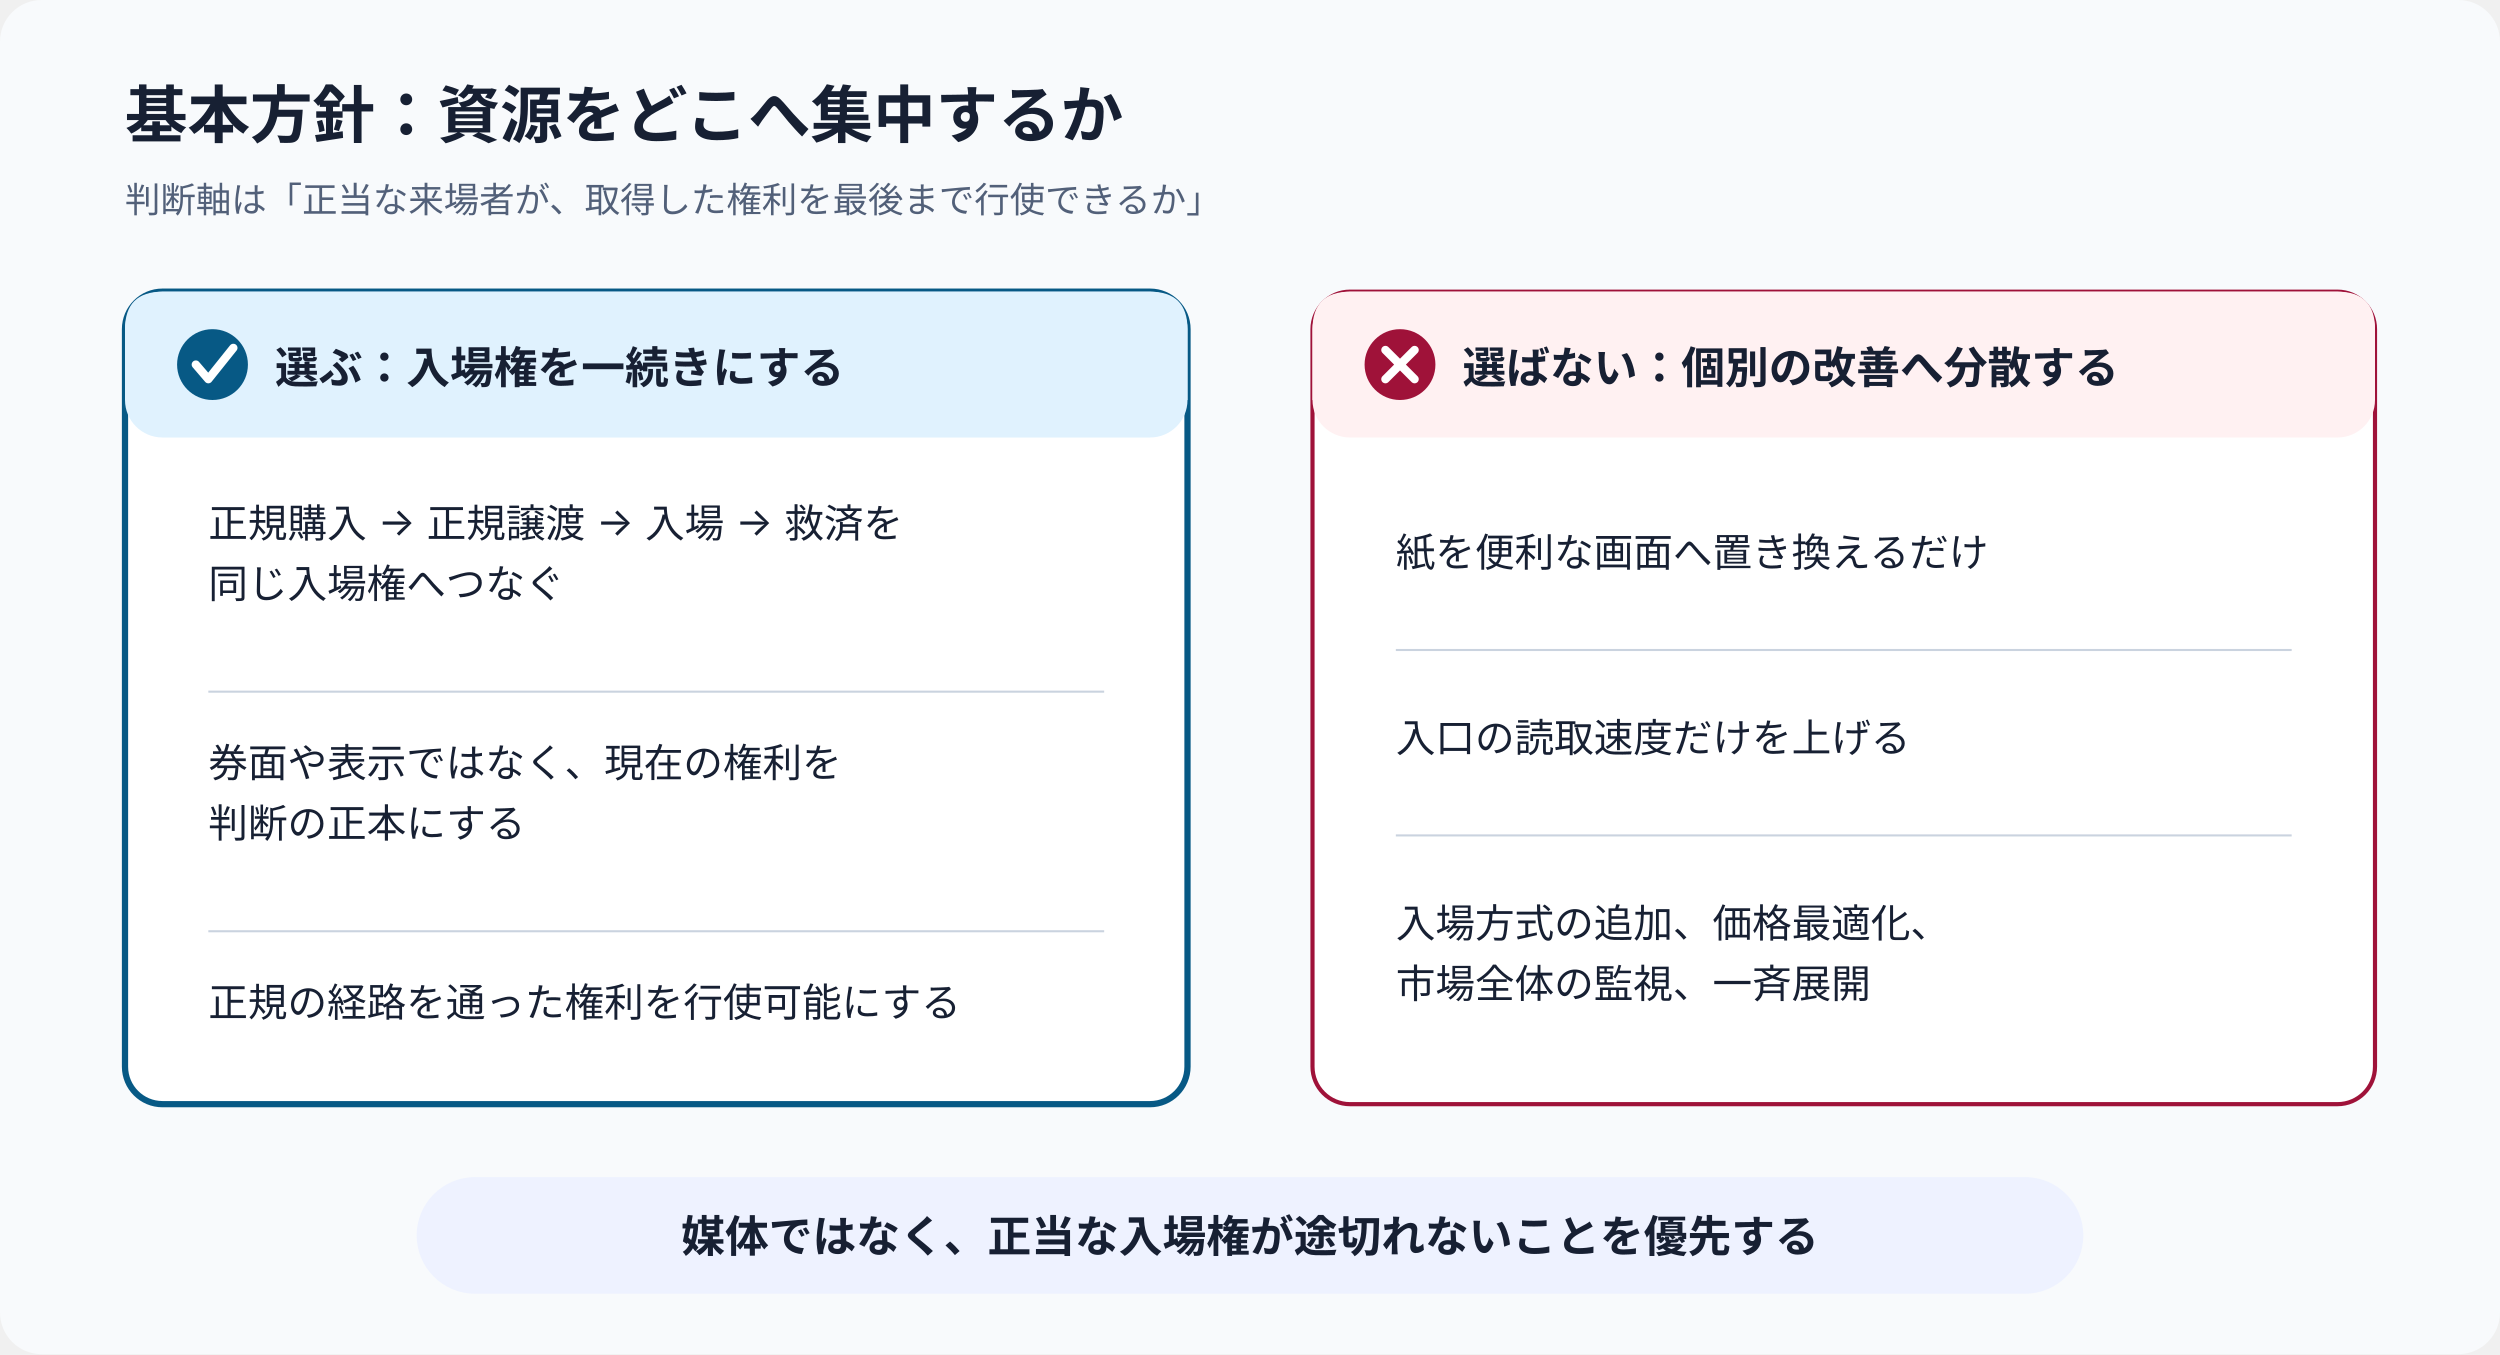
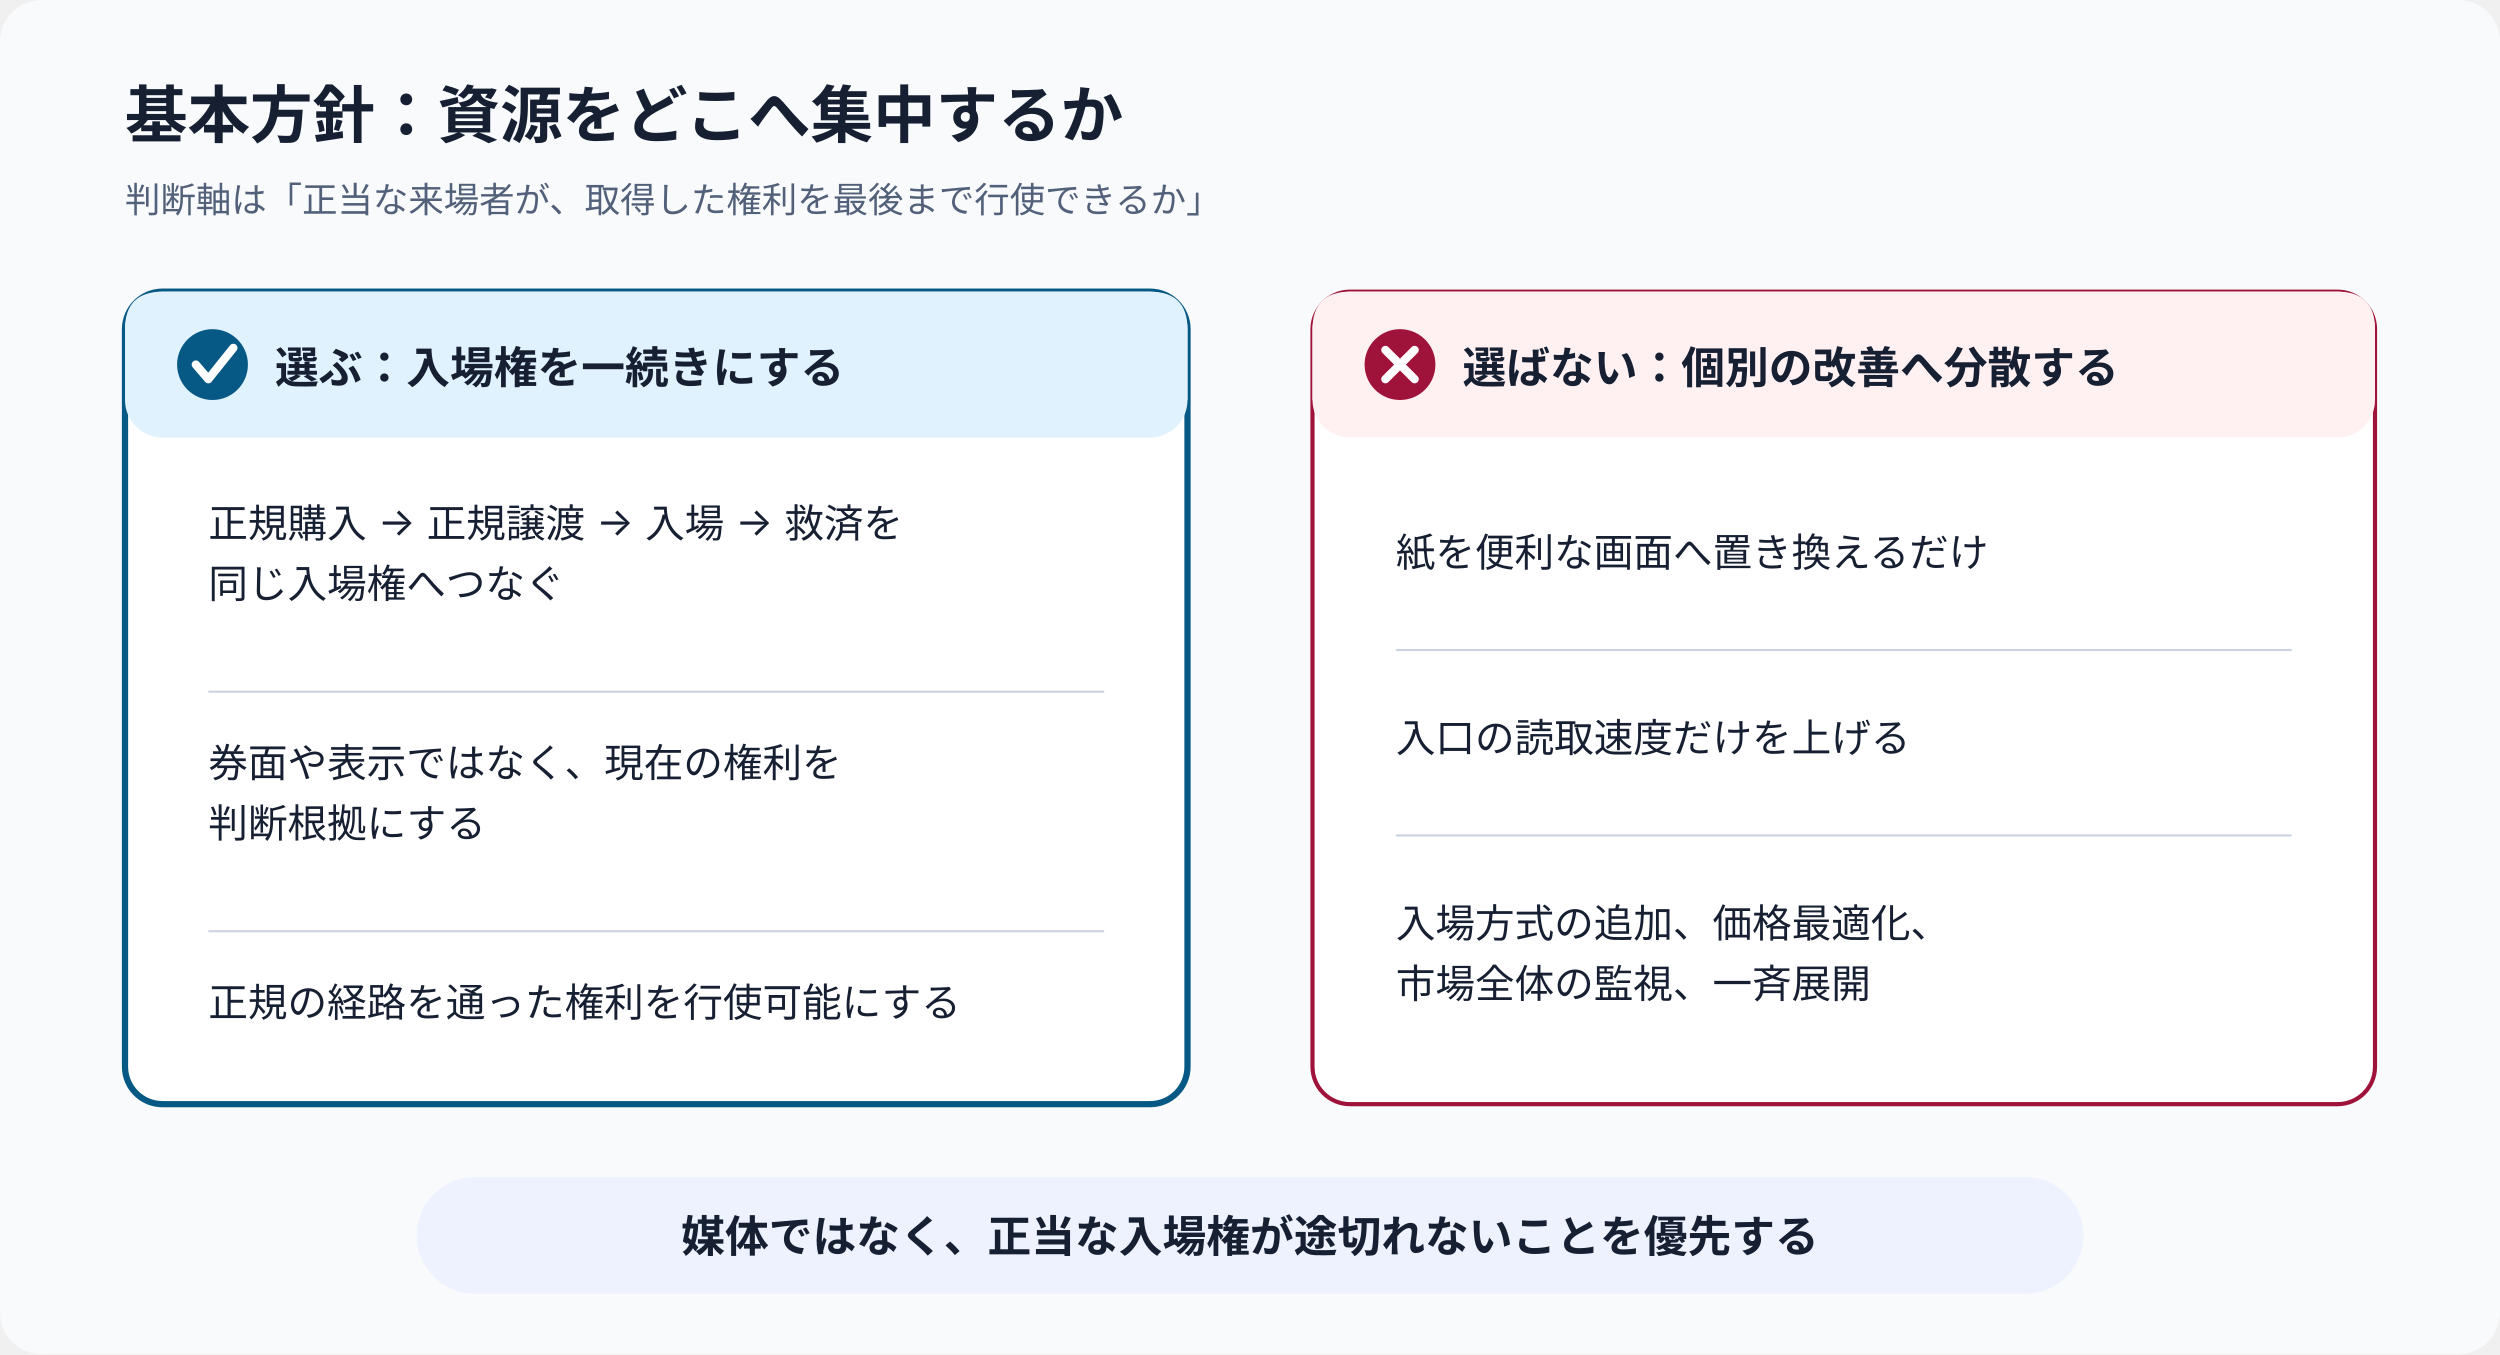
<svg xmlns="http://www.w3.org/2000/svg" width="1200" height="650" viewBox="0 0 1200 650" role="img" aria-labelledby="title desc">
  <style>
    text { font-family: -apple-system, BlinkMacSystemFont, "Hiragino Sans", "Yu Gothic", sans-serif; fill: #172033; }
    .heading { font-size: 30px; font-weight: 600; }
    .lead { font-size: 21px; font-weight: 600; }
    .body { font-size: 19px; }
    .small { font-size: 17px; fill: #526079; }
  </style>
  <rect width="1200" height="650" fill="#f8fafc" rx="20" />
  <text x="60" y="66" class="heading">基本方針：資源をどこへ集中するか</text>
  <text x="60" y="102" class="small">判断軸は「正当な来場者が、取得した権利を最後まで行使できるか」</text>
  <rect x="60" y="140" width="510" height="390" rx="18" fill="#ffffff" stroke="#075985" stroke-width="3" />
  <rect x="60" y="140" width="510" height="70" rx="18" fill="#e0f2fe" />
  <path d="M60 192 V158 Q60 140 78 140 H552 Q570 140 570 158 V192" fill="#e0f2fe" />
  <circle cx="102" cy="175" r="17" fill="#075985" />
  <path d="M94 175 l6 7 12 -15" fill="none" stroke="#ffffff" stroke-width="4" stroke-linecap="round" stroke-linejoin="round" />
  <text x="132" y="184" class="lead" fill="#0c4a6e">選ぶ：入場権を一続きにする</text>
  <text x="100" y="258" class="body">
    <tspan x="100" dy="0">正規購入 → 正規譲渡 → 入場 → 救済を</tspan>
    <tspan x="100" dy="29">同じ入場権へつなぐ</tspan>
  </text>
  <line x1="100" y1="332" x2="530" y2="332" stroke="#cad3df" />
  <text x="100" y="373" class="body">
    <tspan x="100" dy="0">券面や表示ではなく、現在の権利を</tspan>
-     <tspan x="100" dy="29">判断の正本にする</tspan>
+     <tspan x="100" dy="29">判断根拠にする</tspan>
  </text>
  <line x1="100" y1="447" x2="530" y2="447" stroke="#cad3df" />
  <text x="100" y="488" class="body">正規の経路を通った権利を行使可能にする</text>
  <rect x="630" y="140" width="510" height="390" rx="18" fill="#ffffff" stroke="#9f1239" stroke-width="2" />
  <rect x="630" y="140" width="510" height="70" rx="18" fill="#fff1f2" />
  <path d="M630 192 V158 Q630 140 648 140 H1122 Q1140 140 1140 158 V192" fill="#fff1f2" />
  <circle cx="672" cy="175" r="17" fill="#9f1239" />
  <path d="M665 168 l14 14 M679 168 l-14 14" stroke="#ffffff" stroke-width="4" stroke-linecap="round" />
  <text x="702" y="184" class="lead" fill="#881337">選ばない：個別の改善へ分散する</text>
  <text x="670" y="272" class="body">紙を便利な画面へ置き換えるだけ</text>
  <line x1="670" y1="312" x2="1100" y2="312" stroke="#cad3df" />
  <text x="670" y="361" class="body">入口の読取速度だけを上げる</text>
  <line x1="670" y1="401" x2="1100" y2="401" stroke="#cad3df" />
  <text x="670" y="450" class="body">
    <tspan x="670" dy="0">入場方式の追加、価格最適化、</tspan>
    <tspan x="670" dy="29">市場全体の監視、一斉展開</tspan>
  </text>
  <rect x="200" y="565" width="800" height="56" rx="28" fill="#eef2ff" />
  <text x="600" y="601" class="lead" text-anchor="middle" fill="#4338ca">媒体ではなく、正当な入場権が途切れないことを優先する</text>
</svg>
